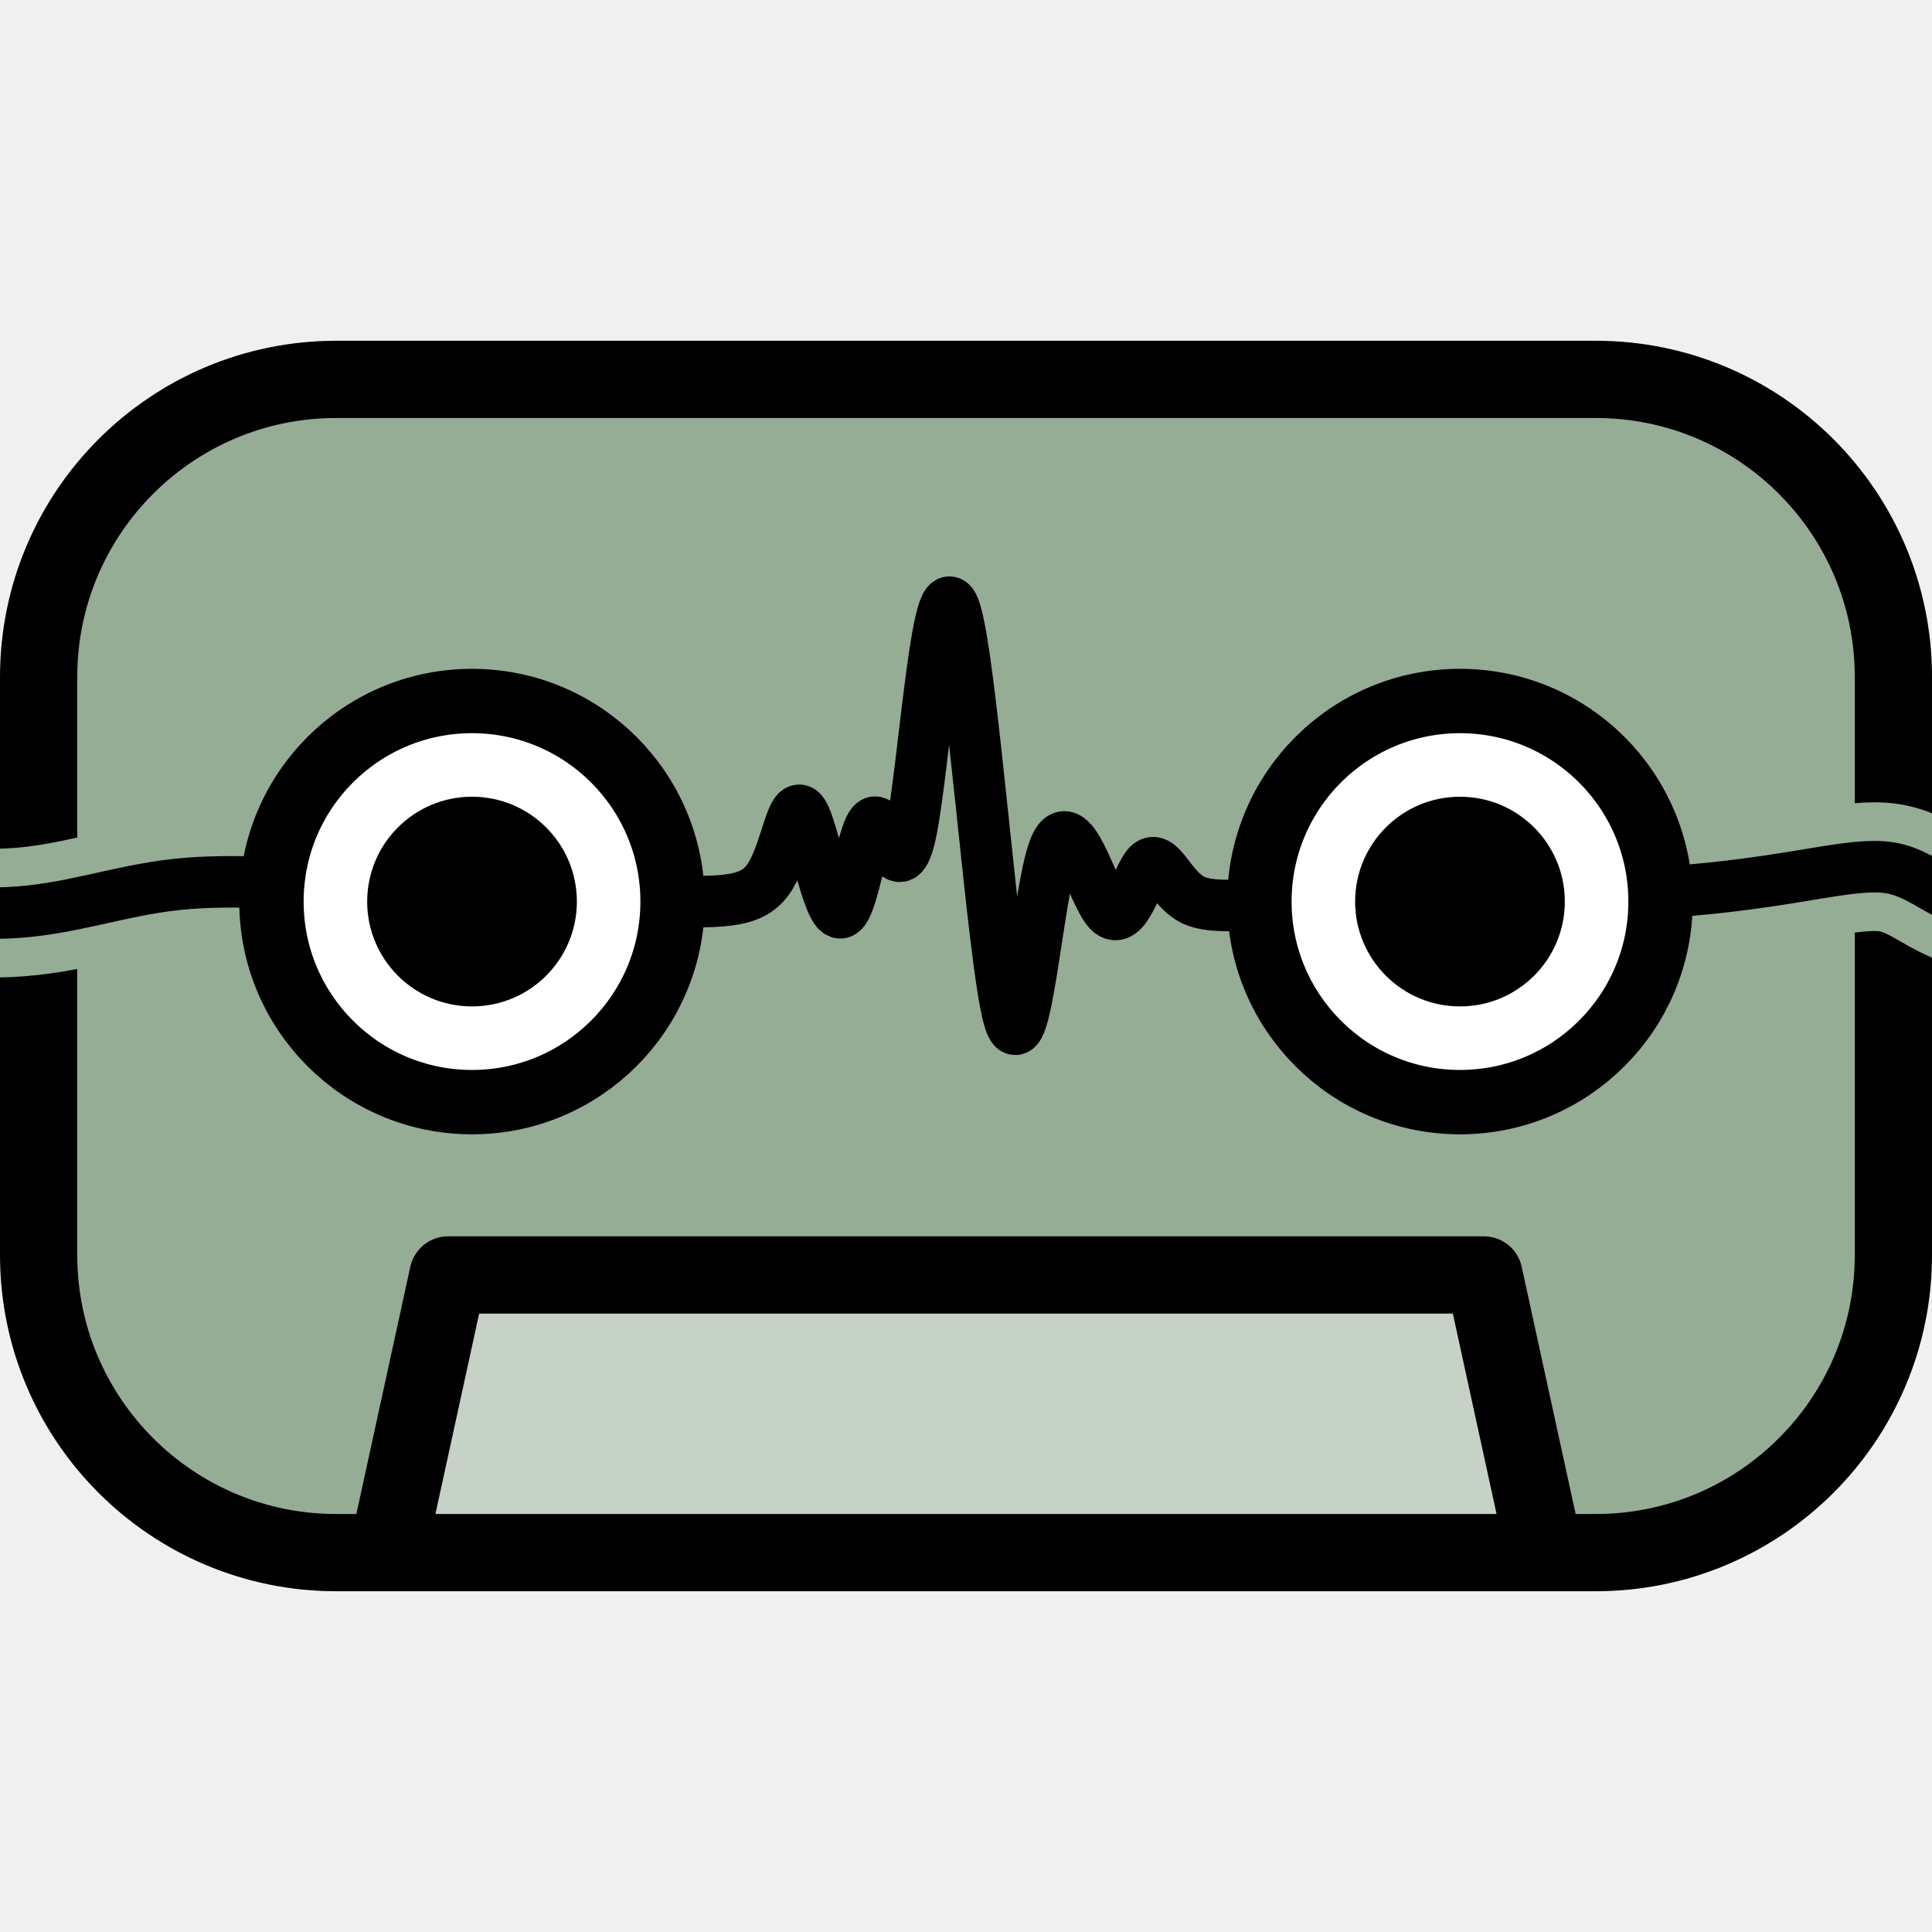
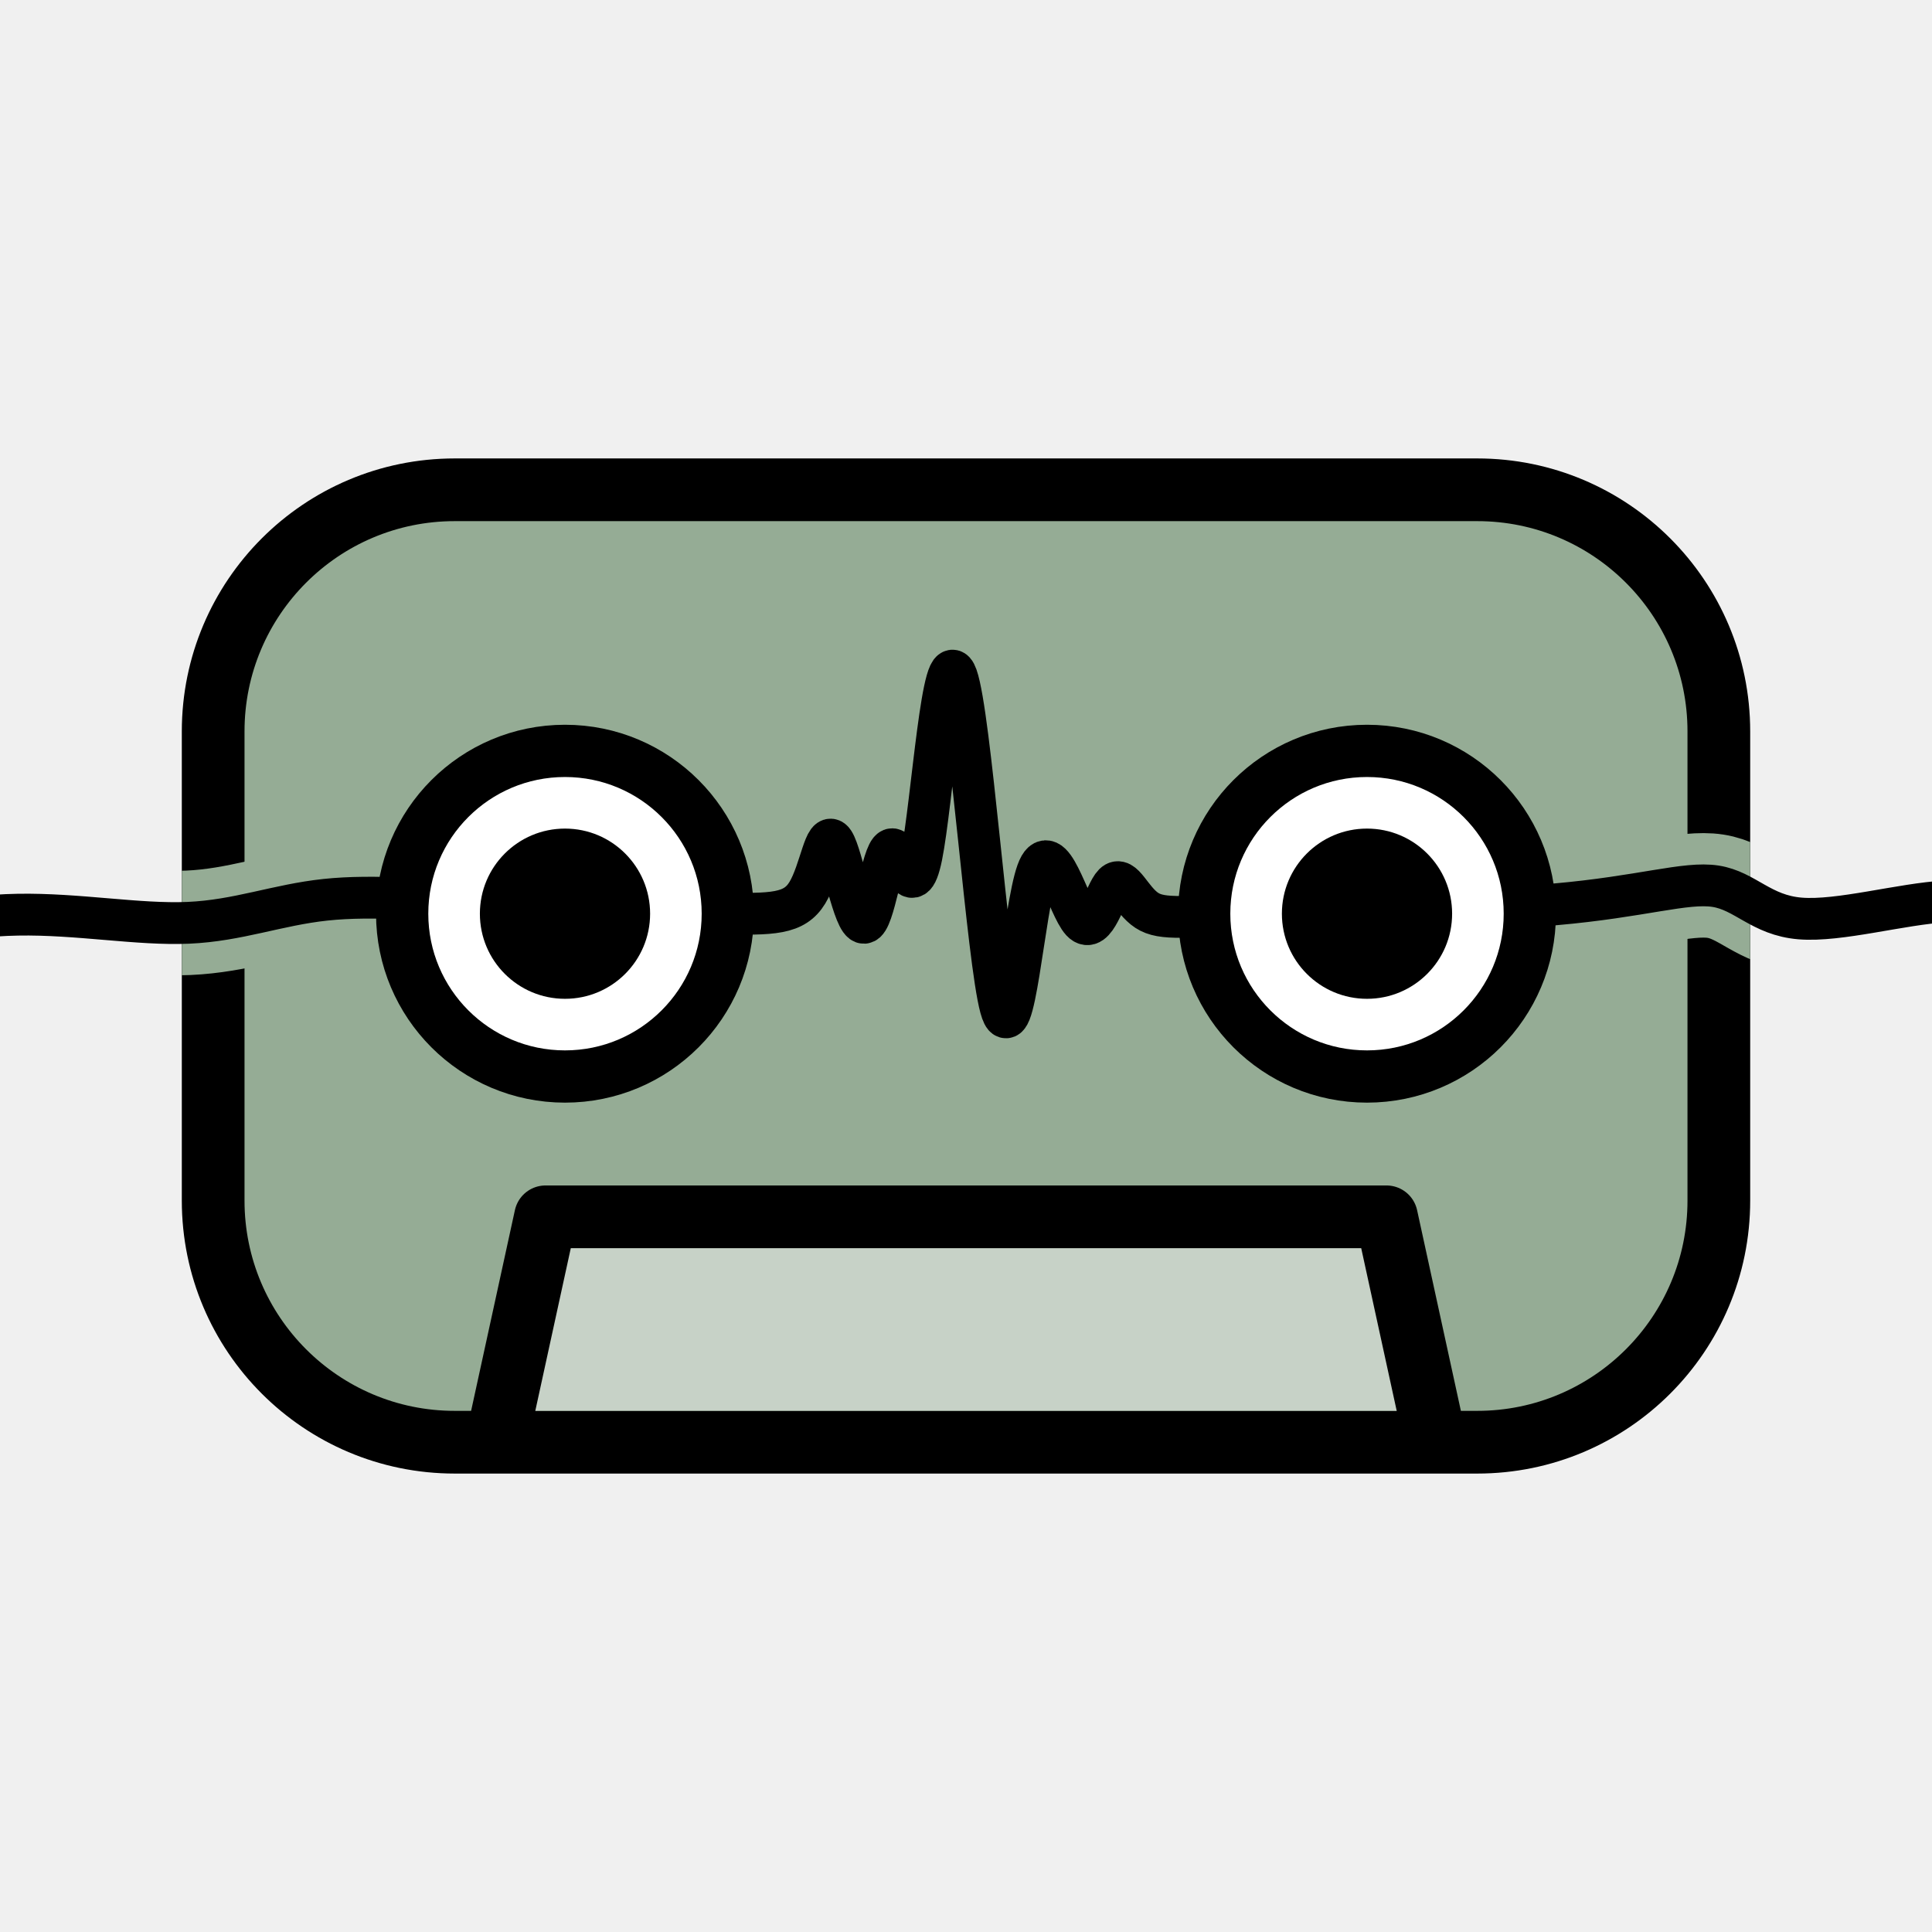
- <svg xmlns="http://www.w3.org/2000/svg" width="1000" height="1000" viewBox="33.017 68.036 198.549 128.511" version="1.1" id="svg1">
+ <svg xmlns="http://www.w3.org/2000/svg" width="1000" height="1000" viewBox="10 68.036 244.583 128.511" version="1.1" id="svg1">
  <defs id="defs1">
    <clipPath id="curve-clip">
      <rect x="10" y="10" width="244.583" height="244.583" />
    </clipPath>
    <clipPath id="tape-clip">
      <rect x="33.017" y="68.036" width="198.549" height="128.511" ry="34.555" />
    </clipPath>
  </defs>
  <g id="layer1">
    <rect style="fill:#95ac95;stroke:#000000;stroke-width:7.938;stroke-linejoin:bevel;stroke-dasharray:none;stroke-opacity:1;fill-opacity:1" id="rect1" width="190.612" height="120.573" x="36.986" y="72.005" ry="30.587" />
    <g id="g3">
      <rect style="fill:#c7d2c7;fill-opacity:1;stroke:none;stroke-width:6.701;stroke-linejoin:round;stroke-dasharray:none;stroke-opacity:1" id="rect2" width="114.616" height="23.692" x="75.036" y="164.896" ry="11.846" rx="2.779" />
      <path style="fill:none;fill-opacity:1;stroke:#000000;stroke-width:7.938;stroke-linejoin:round;stroke-dasharray:none;stroke-opacity:1" d="m 72.609,193.624 6.454,-29.581 H 137.15 m 54.824,29.581 -6.454,-29.581 h -58.087" id="path3" />
    </g>
    <g id="g1">
      <path style="fill:none;stroke:#95ac95;stroke-width:13.229;stroke-dasharray:none;stroke-opacity:1" d="m -10.295,137.537 c 7.481,-1.716 14.962,-3.432 22.545,-3.569 7.584,-0.137 15.27,1.304 21.584,1.029 6.314,-0.275 11.255,-2.265 17.364,-2.917 6.108,-0.652 13.383,0.034 22.58,0.583 9.197,0.549 20.315,0.961 27.212,1.132 6.897,0.172 9.574,0.103 11.221,-2.608 1.647,-2.711 2.265,-8.064 3.329,-6.417 1.064,1.647 2.574,10.295 3.843,10.226 1.27,-0.069 2.299,-8.853 3.466,-9.299 1.167,-0.446 2.471,7.446 3.809,0.858 1.338,-6.589 2.711,-27.658 4.461,-22.751 1.75,4.907 3.878,35.791 5.559,41.933 1.681,6.142 2.917,-12.456 4.633,-17.192 1.716,-4.735 3.912,4.392 5.628,6.245 1.716,1.853 2.951,-3.569 4.084,-4.701 1.132,-1.132 2.162,2.025 4.152,3.329 1.99,1.304 4.941,0.755 14.619,0.48 9.677,-0.275 26.08,-0.275 37.061,-1.235 10.981,-0.961 16.54,-2.882 20.315,-2.299 3.775,0.583 5.765,3.672 10.707,4.083 4.942,0.412 12.834,-1.853 18.462,-2.162 5.628,-0.309 8.991,1.338 12.01,2.196 3.02,0.858 5.696,0.927 8.373,0.995" id="path4" transform="translate(0,-8.172777)" clip-path="url(#tape-clip)" />
      <path style="fill:none;stroke:#000000;stroke-width:5.292;stroke-dasharray:none;stroke-opacity:1" d="m -10.295,137.537 c 7.481,-1.716 14.962,-3.432 22.545,-3.569 7.584,-0.137 15.27,1.304 21.584,1.029 6.314,-0.275 11.255,-2.265 17.364,-2.917 6.108,-0.652 13.383,0.034 22.58,0.583 9.197,0.549 20.315,0.961 27.212,1.132 6.897,0.172 9.574,0.103 11.221,-2.608 1.647,-2.711 2.265,-8.064 3.329,-6.417 1.064,1.647 2.574,10.295 3.843,10.226 1.27,-0.069 2.299,-8.853 3.466,-9.299 1.167,-0.446 2.471,7.446 3.809,0.858 1.338,-6.589 2.711,-27.658 4.461,-22.751 1.75,4.907 3.878,35.791 5.559,41.933 1.681,6.142 2.917,-12.456 4.633,-17.192 1.716,-4.735 3.912,4.392 5.628,6.245 1.716,1.853 2.951,-3.569 4.084,-4.701 1.132,-1.132 2.162,2.025 4.152,3.329 1.99,1.304 4.941,0.755 14.619,0.48 9.677,-0.275 26.08,-0.275 37.061,-1.235 10.981,-0.961 16.54,-2.882 20.315,-2.299 3.775,0.583 5.765,3.672 10.707,4.083 4.942,0.412 12.834,-1.853 18.462,-2.162 5.628,-0.309 8.991,1.338 12.01,2.196 3.02,0.858 5.696,0.927 8.373,0.995" id="path1" transform="translate(0,-8.172777)" clip-path="url(#curve-clip)" />
    </g>
    <g id="g2" transform="translate(1.513085,-8.172777)">
      <path style="fill:#ffffff;fill-opacity:1;stroke:none;stroke-width:4.149;stroke-linecap:butt;stroke-linejoin:round;stroke-dasharray:none;stroke-opacity:1" id="path2-1-3" d="m 97.881,133.728 c 0,10.494 -8.507,19 -19,19 -10.494,0 -19,-8.507 -19,-19 0,-10.494 8.507,-19 19,-19 10.494,0 19,8.507 19,19 z m 65.794,0 c 0,10.494 8.507,19 19,19 10.494,0 19,-8.507 19,-19 0,-10.494 -8.507,-19 -19,-19 -10.494,0 -19,8.507 -19,19 z" />
      <path style="fill:none;stroke:#000000;stroke-width:6.615;stroke-linecap:butt;stroke-linejoin:round;stroke-dasharray:none;stroke-opacity:1" id="path2" d="m 100.624,133.843 c 0,11.384 -9.228,20.612 -20.612,20.612 -11.384,0 -20.612,-9.228 -20.612,-20.612 0,-11.384 9.228,-20.612 20.612,-20.612 11.384,0 20.612,9.228 20.612,20.612 z m 60.308,0 c 0,11.384 9.228,20.612 20.612,20.612 11.384,0 20.612,-9.228 20.612,-20.612 0,-11.384 -9.228,-20.612 -20.612,-20.612 -11.384,0 -20.612,9.228 -20.612,20.612 z" />
      <path style="fill:#000000;fill-opacity:1;stroke:none;stroke-width:4.149;stroke-linecap:butt;stroke-linejoin:round;stroke-dasharray:none;stroke-opacity:1" id="path2-1" d="m 90.788,133.843 c 0,5.951 -4.824,10.775 -10.775,10.775 -5.951,0 -10.775,-4.824 -10.775,-10.775 0,-5.951 4.824,-10.775 10.775,-10.775 5.951,0 10.775,4.824 10.775,10.775 z m 79.981,0 c 0,5.951 4.824,10.775 10.775,10.775 5.951,0 10.775,-4.824 10.775,-10.775 0,-5.951 -4.824,-10.775 -10.775,-10.775 -5.951,0 -10.775,4.824 -10.775,10.775 z" />
    </g>
  </g>
</svg>
